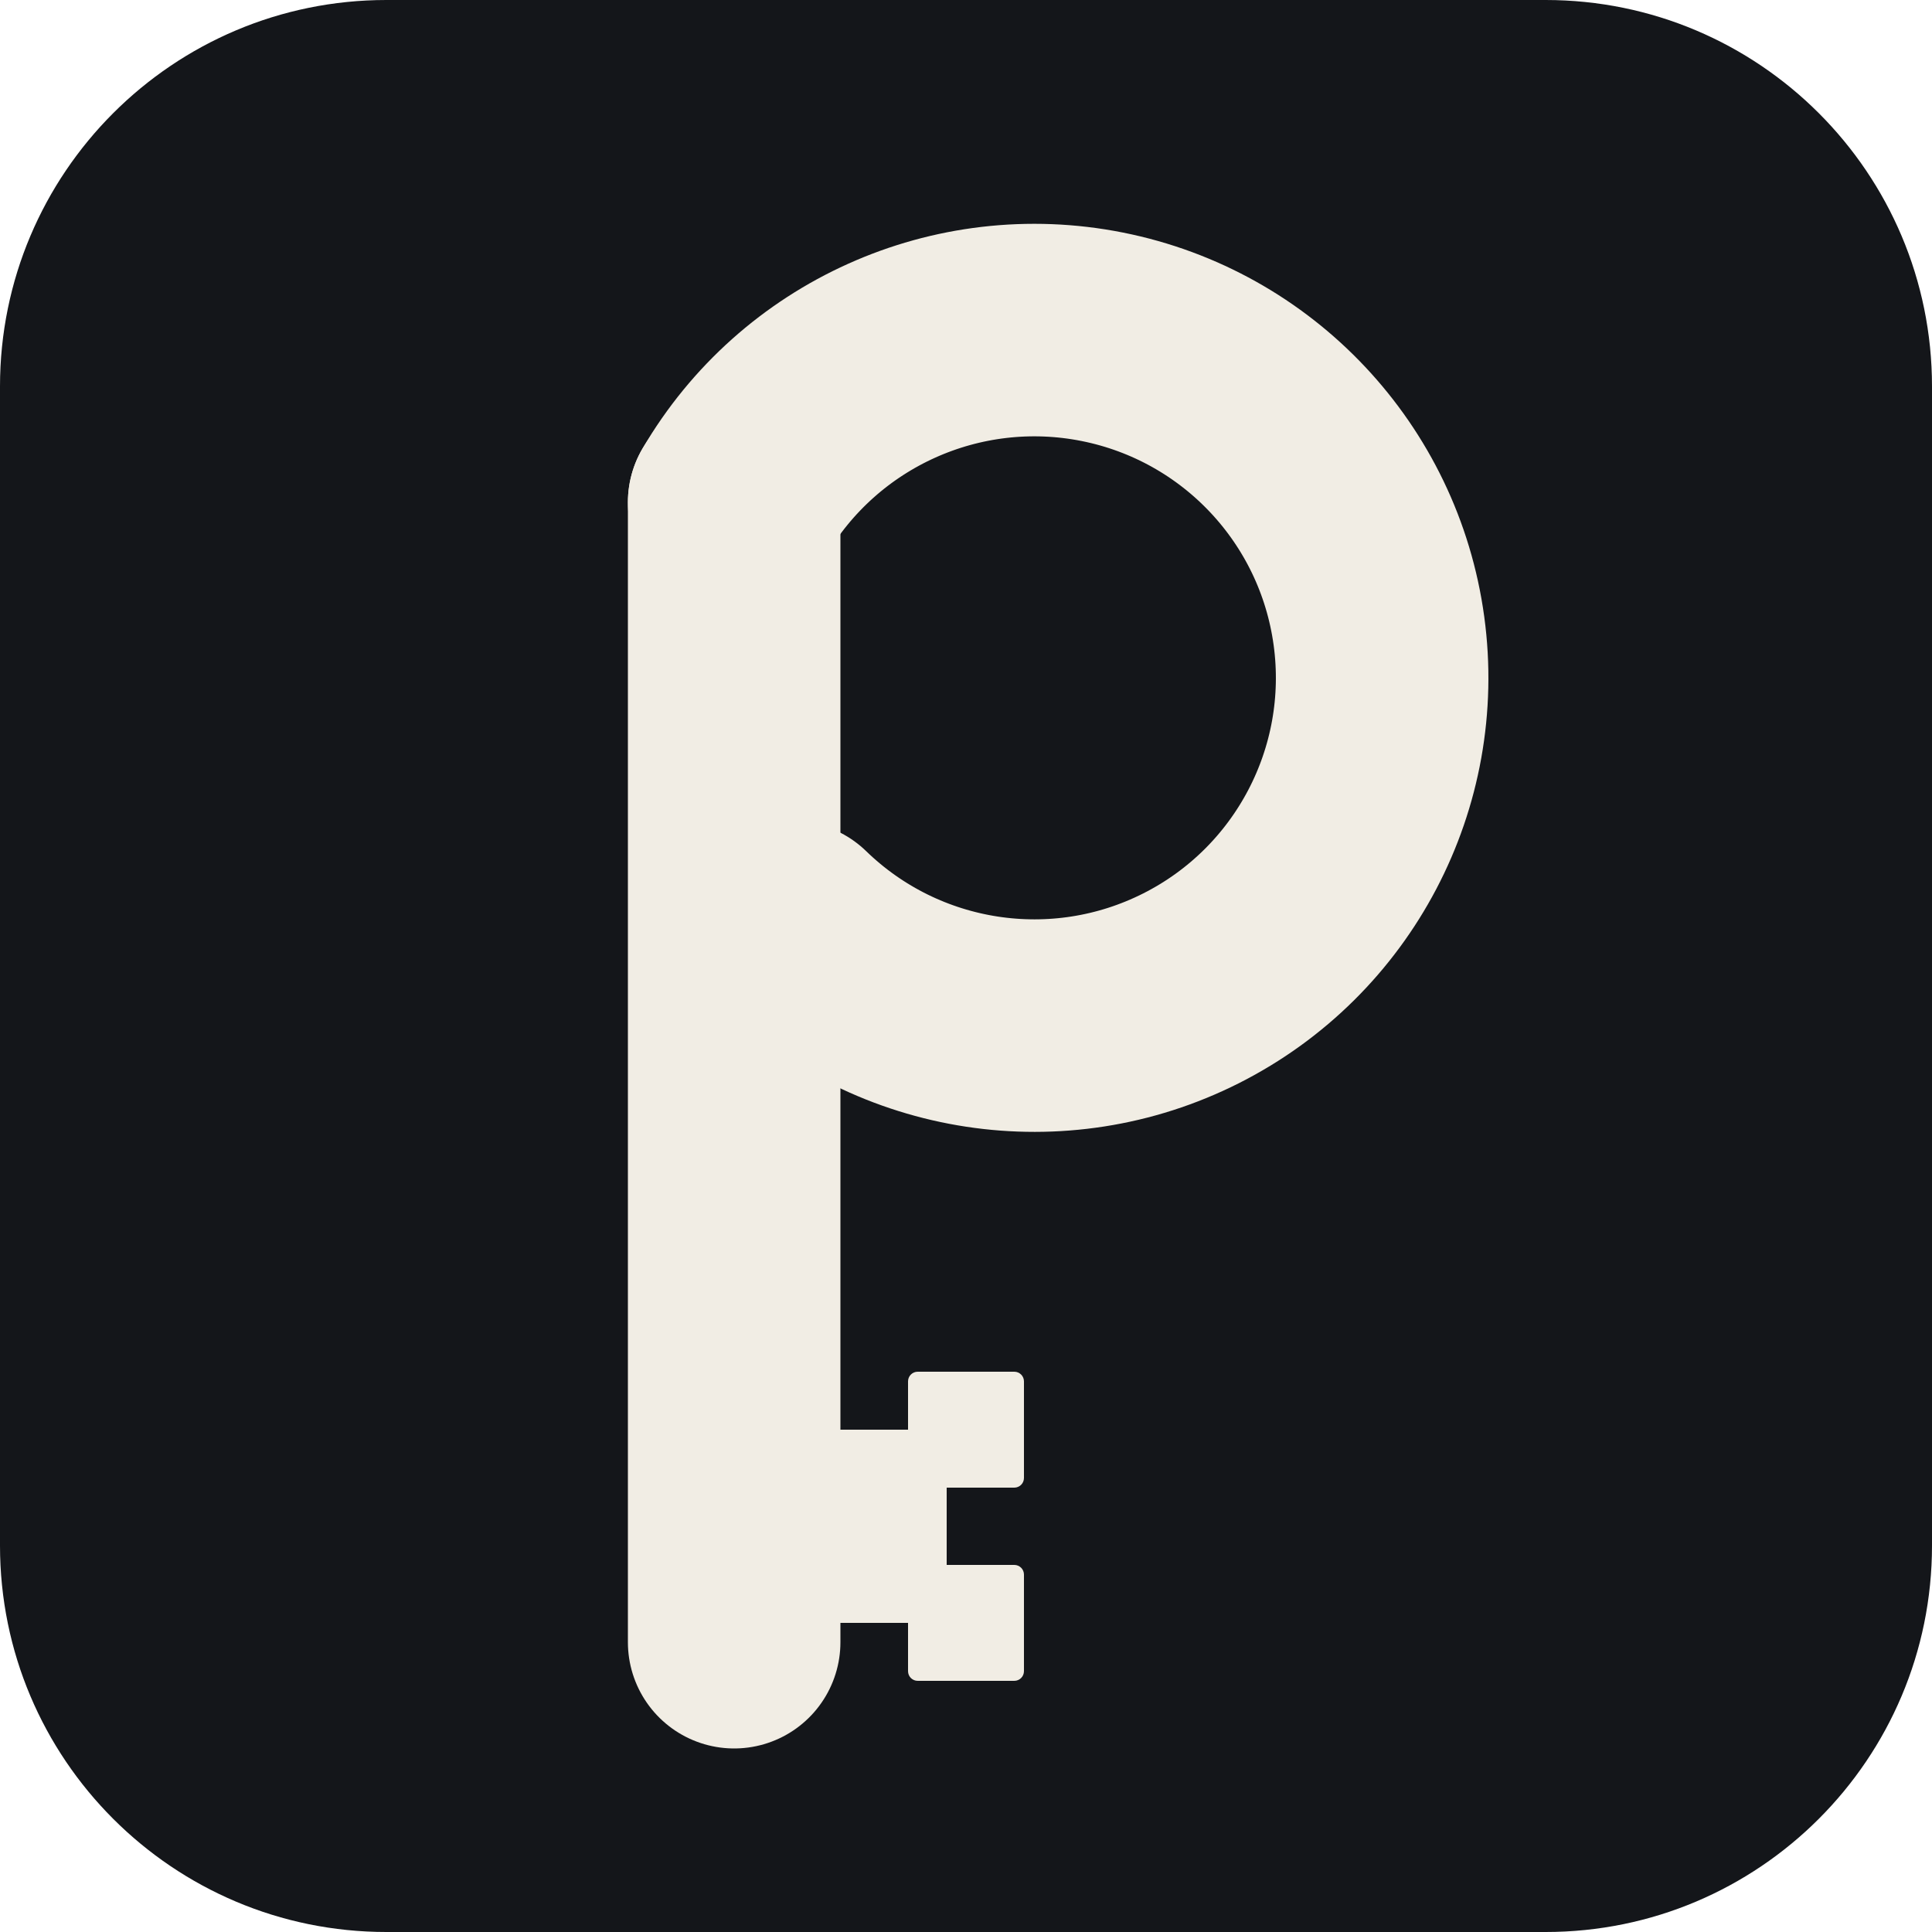
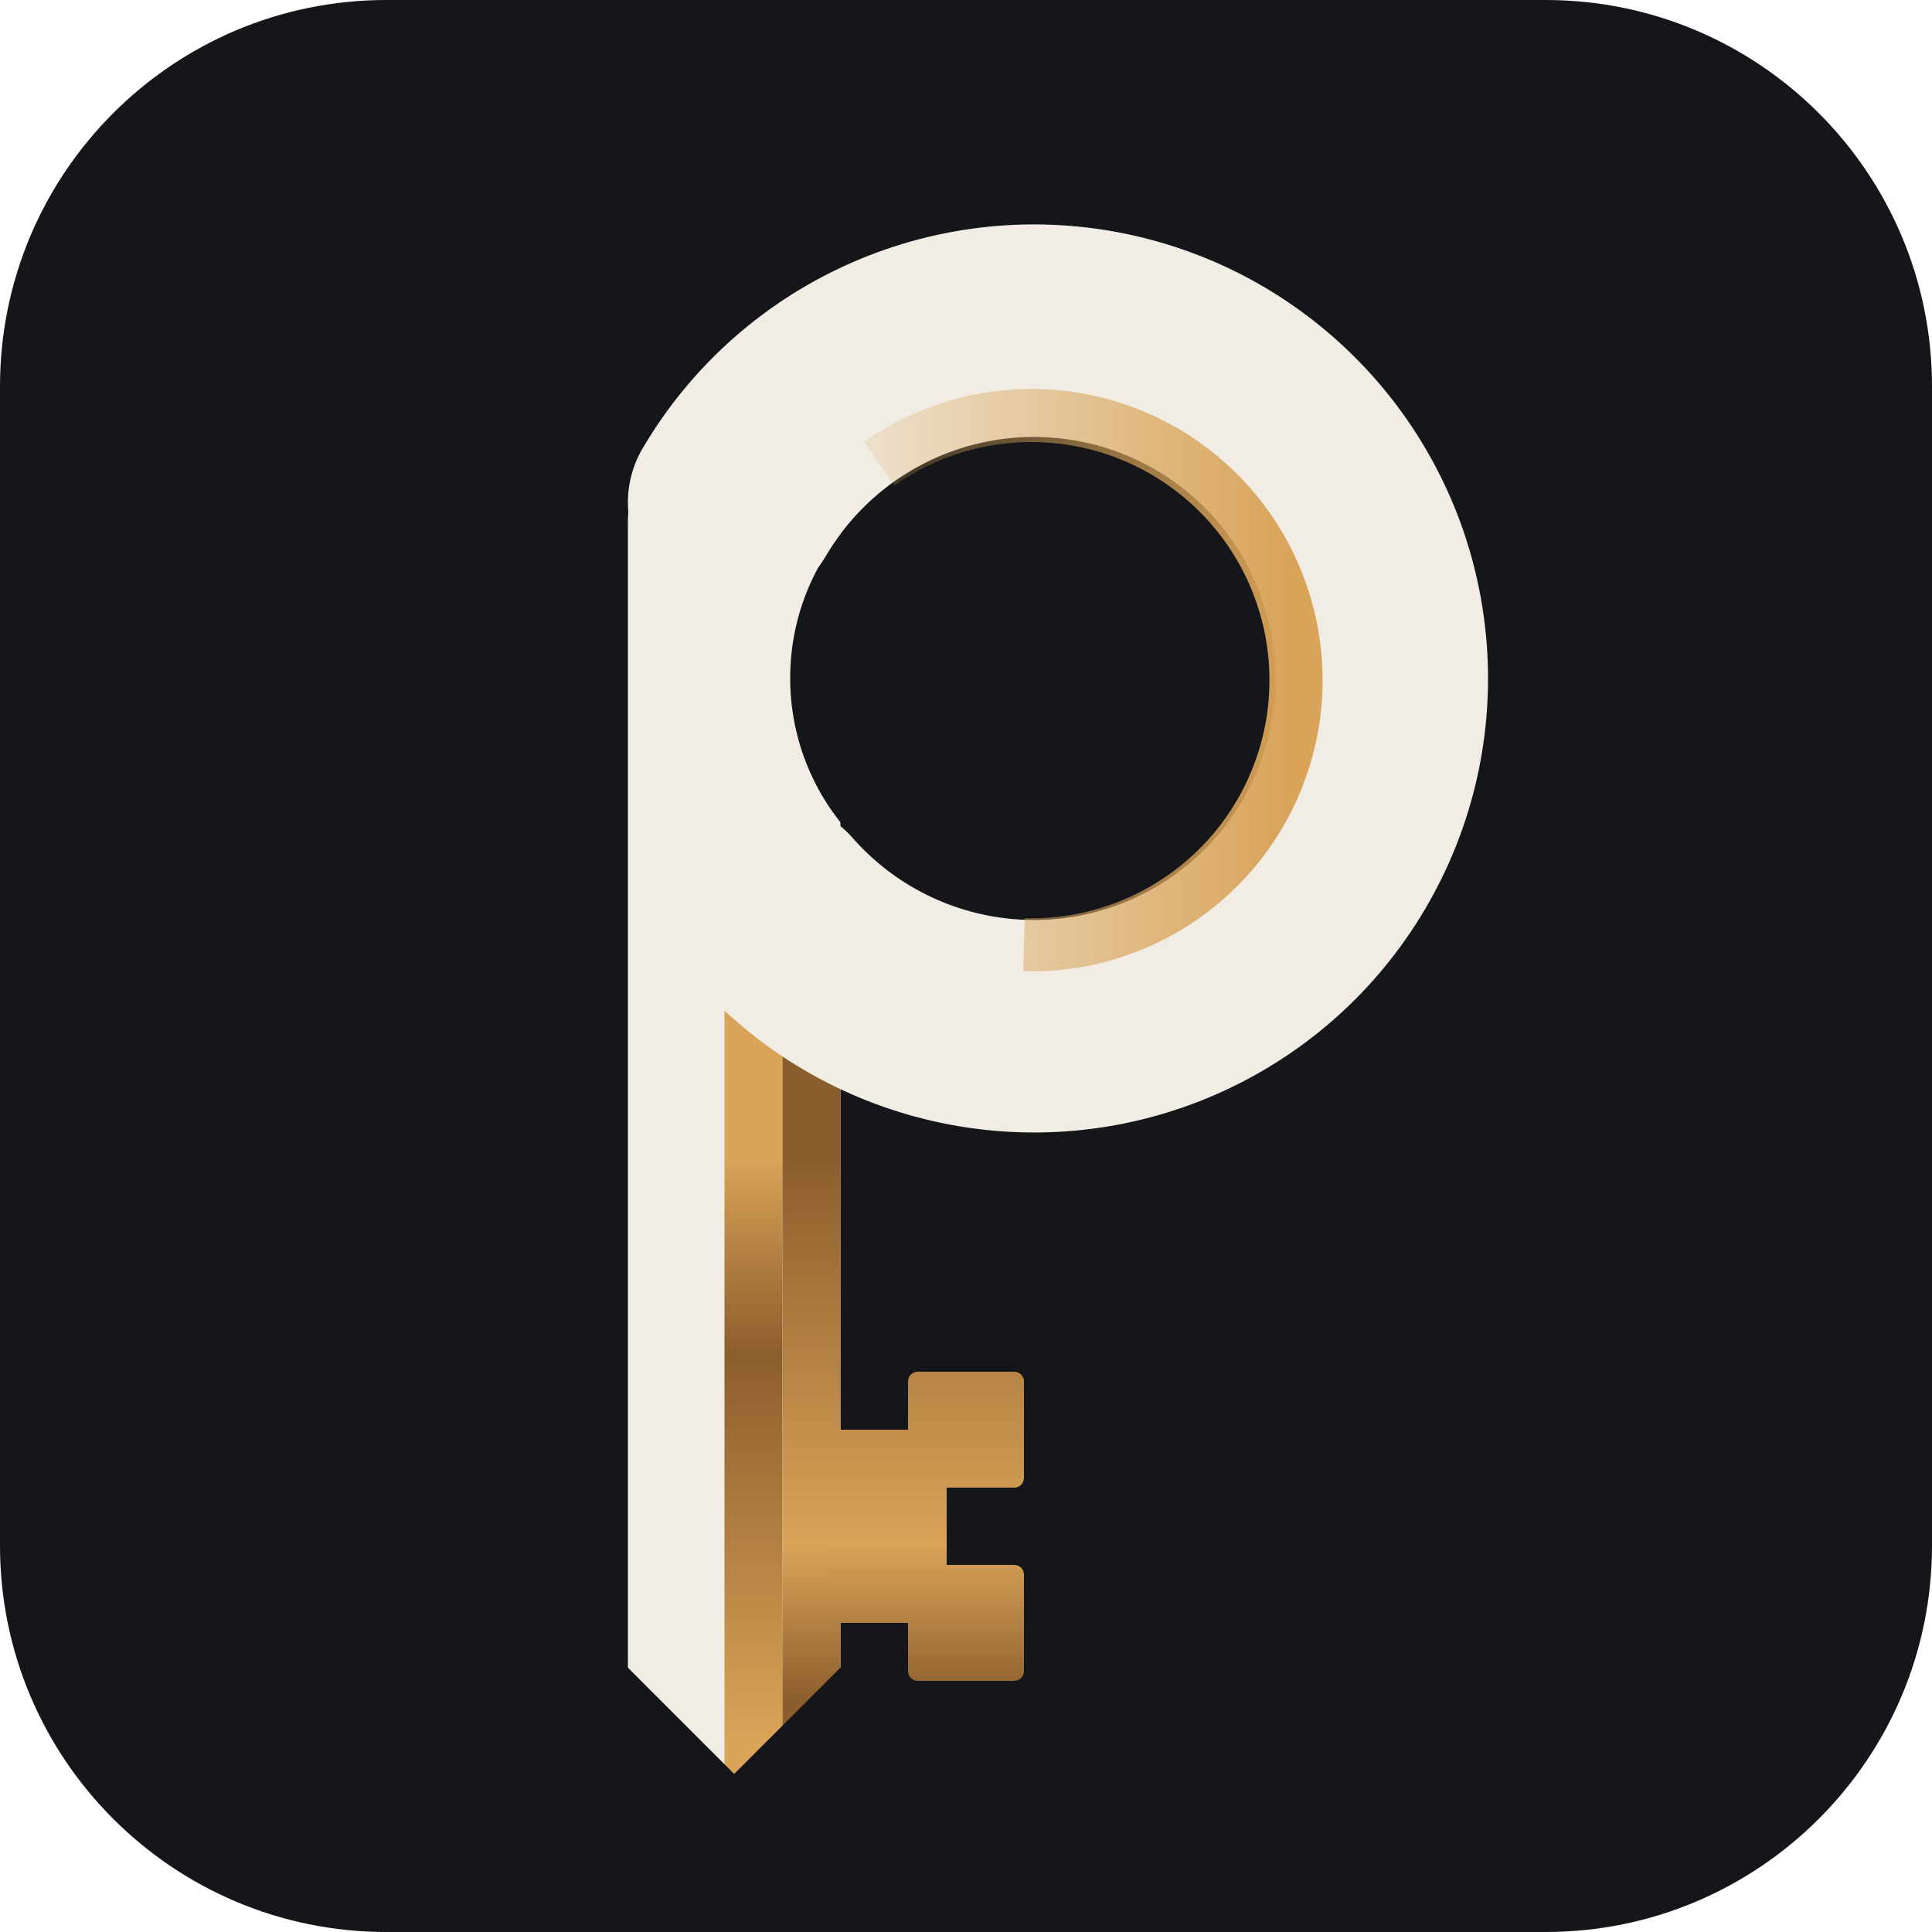
<svg xmlns="http://www.w3.org/2000/svg" viewBox="0 0 100 100">
+   <defs>
+     <linearGradient id="gradv2" x1="0%" y1="100%" x2="0%" y2="0%" gradientUnits="userSpaceOnUse">
+       <stop offset="12%" style="stop-color:#8c5e2d;stop-opacity:1" />
+       <stop offset="20%" style="stop-color:#d9a358;stop-opacity:1" />
+       <stop offset="40%" style="stop-color:#8c5e2d;stop-opacity:1" />
+     </linearGradient>
+     <linearGradient id="gradv1" x1="0%" y1="0%" x2="0%" y2="100%" gradientUnits="userSpaceOnUse">
+       <stop offset="60%" style="stop-color:#d9a358;stop-opacity:1" />
+       <stop offset="70%" style="stop-color:#8c5e2d;stop-opacity:1" />
+       <stop offset="90%" style="stop-color:#d9a358;stop-opacity:1" />
+     </linearGradient>
+     <linearGradient id="gradh" x1="0%" y1="0%" x2="100%" y2="0%">
+       <stop offset="0%" style="stop-color:#d9a358;stop-opacity:0.2" />
+       <stop offset="100%" style="stop-color:#d9a358;stop-opacity:1" />
+     </linearGradient>
+   </defs>
  <rect width="100" height="100" rx="20" fill="#14161a" />
-   <path d="M38 85 V 26 " fill="none" stroke="#f1ede4" stroke-width="11" stroke-linecap="round" />
-   <path d="M41 48 A 18 18 0 1 0 38 26" fill="none" stroke="#f1ede4" stroke-width="11" stroke-linecap="round" />
-   <rect x="43" y="74" width="6" height="10" rx="0.5" fill="#f1ede4" />
-   <rect x="47" y="71" width="6" height="6" rx="0.5" fill="#f1ede4" />
-   <rect x="47" y="81" width="6" height="6" rx="0.5" fill="#f1ede4" />
+   <path d="M38 87 V 27 " fill="none" stroke="#f1ede4" stroke-width="11" stroke-linecap="round" />
+   <circle cx="52.9" cy="35.1" r="12" fill="#14161a" />
+   <path d="M39 92 V 52" fill="none" stroke="url(#gradv1)" stroke-width="3" />
+   <path d="M42 54 V 91" fill="none" stroke="url(#gradv2)" stroke-width="3" />
+   <path d="M40 47 A 18 18 0 1 0 38 26" fill="none" stroke="#f1ede4" stroke-width="11" stroke-linecap="round" />
+   <path d="M53 48.9 A 13.7 13.7 0 1 0 45.5 24" fill="none" stroke="url(#gradh)" stroke-width="2.75" />
+   <path d="M38 95 l -8 -8 M38 95 l 8 -8" fill="none" stroke="#14161a" stroke-width="4.5" />
+   <rect x="43" y="74" width="6" height="10" rx="0.5" fill="url(#gradv2)" />
+   <rect x="47" y="71" width="6" height="6" rx="0.5" fill="url(#gradv2)" />
+   <rect x="47" y="81" width="6" height="6" rx="0.5" fill="url(#gradv2)" />
</svg>
